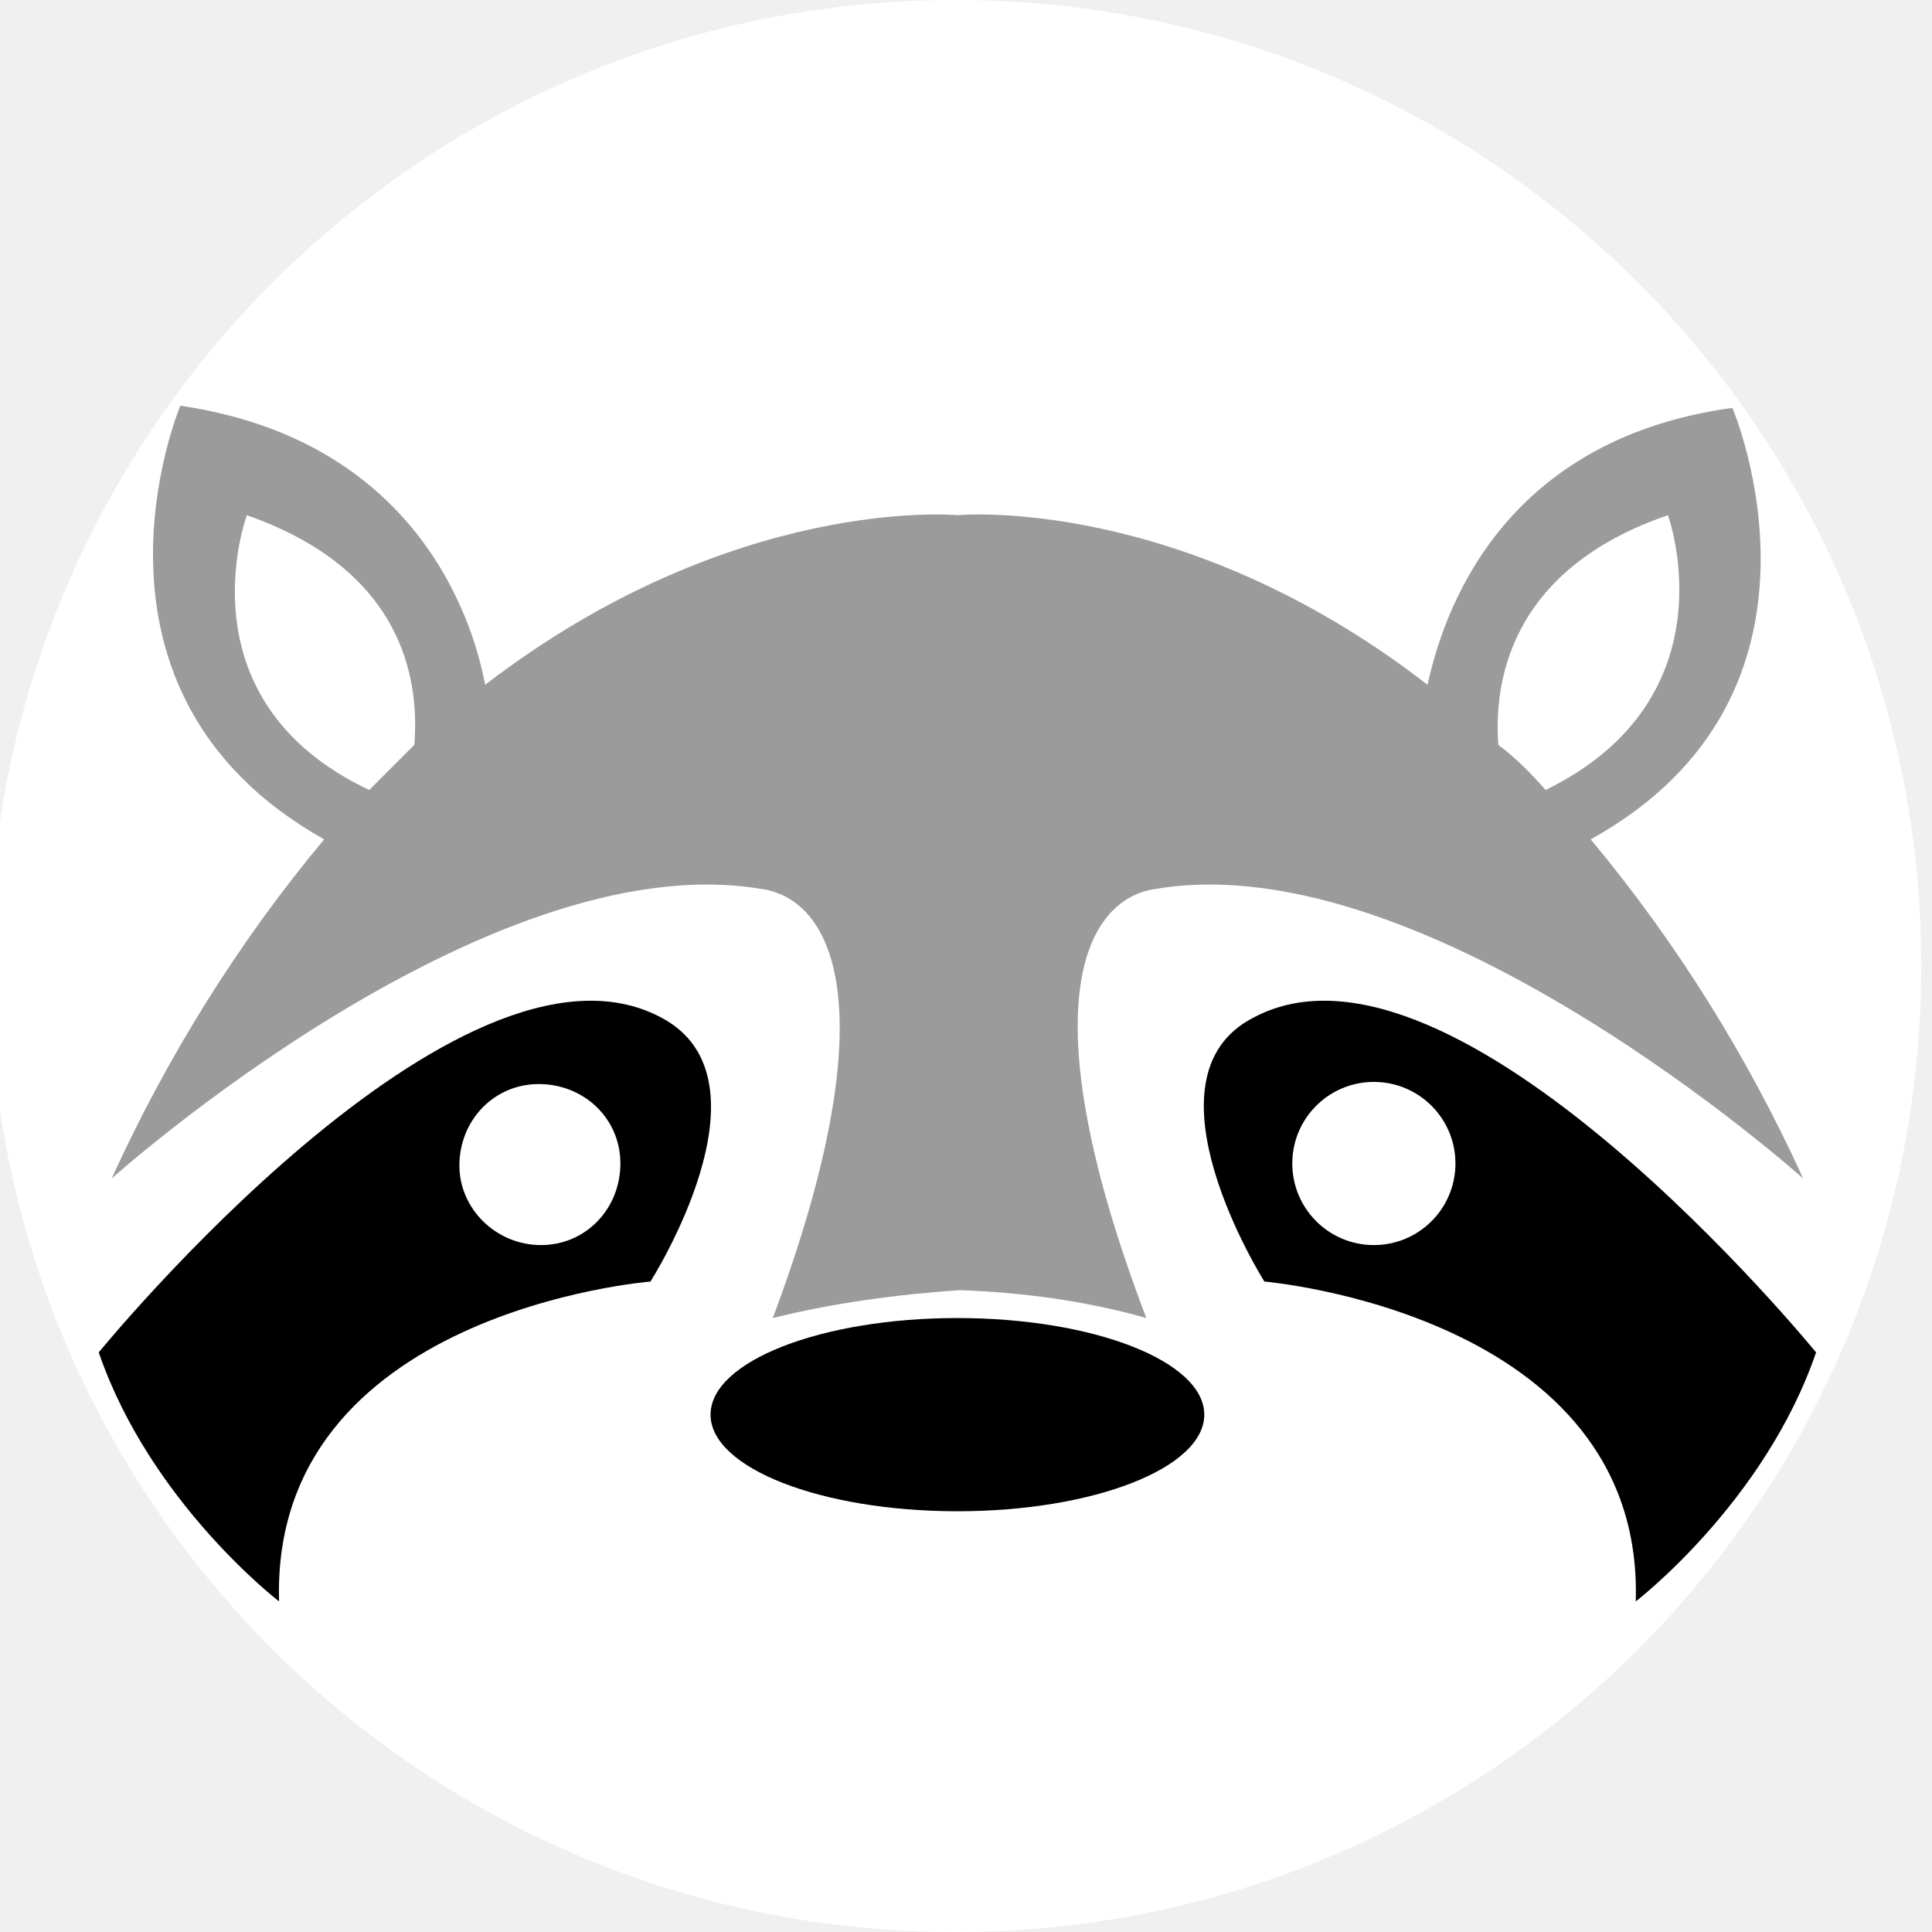
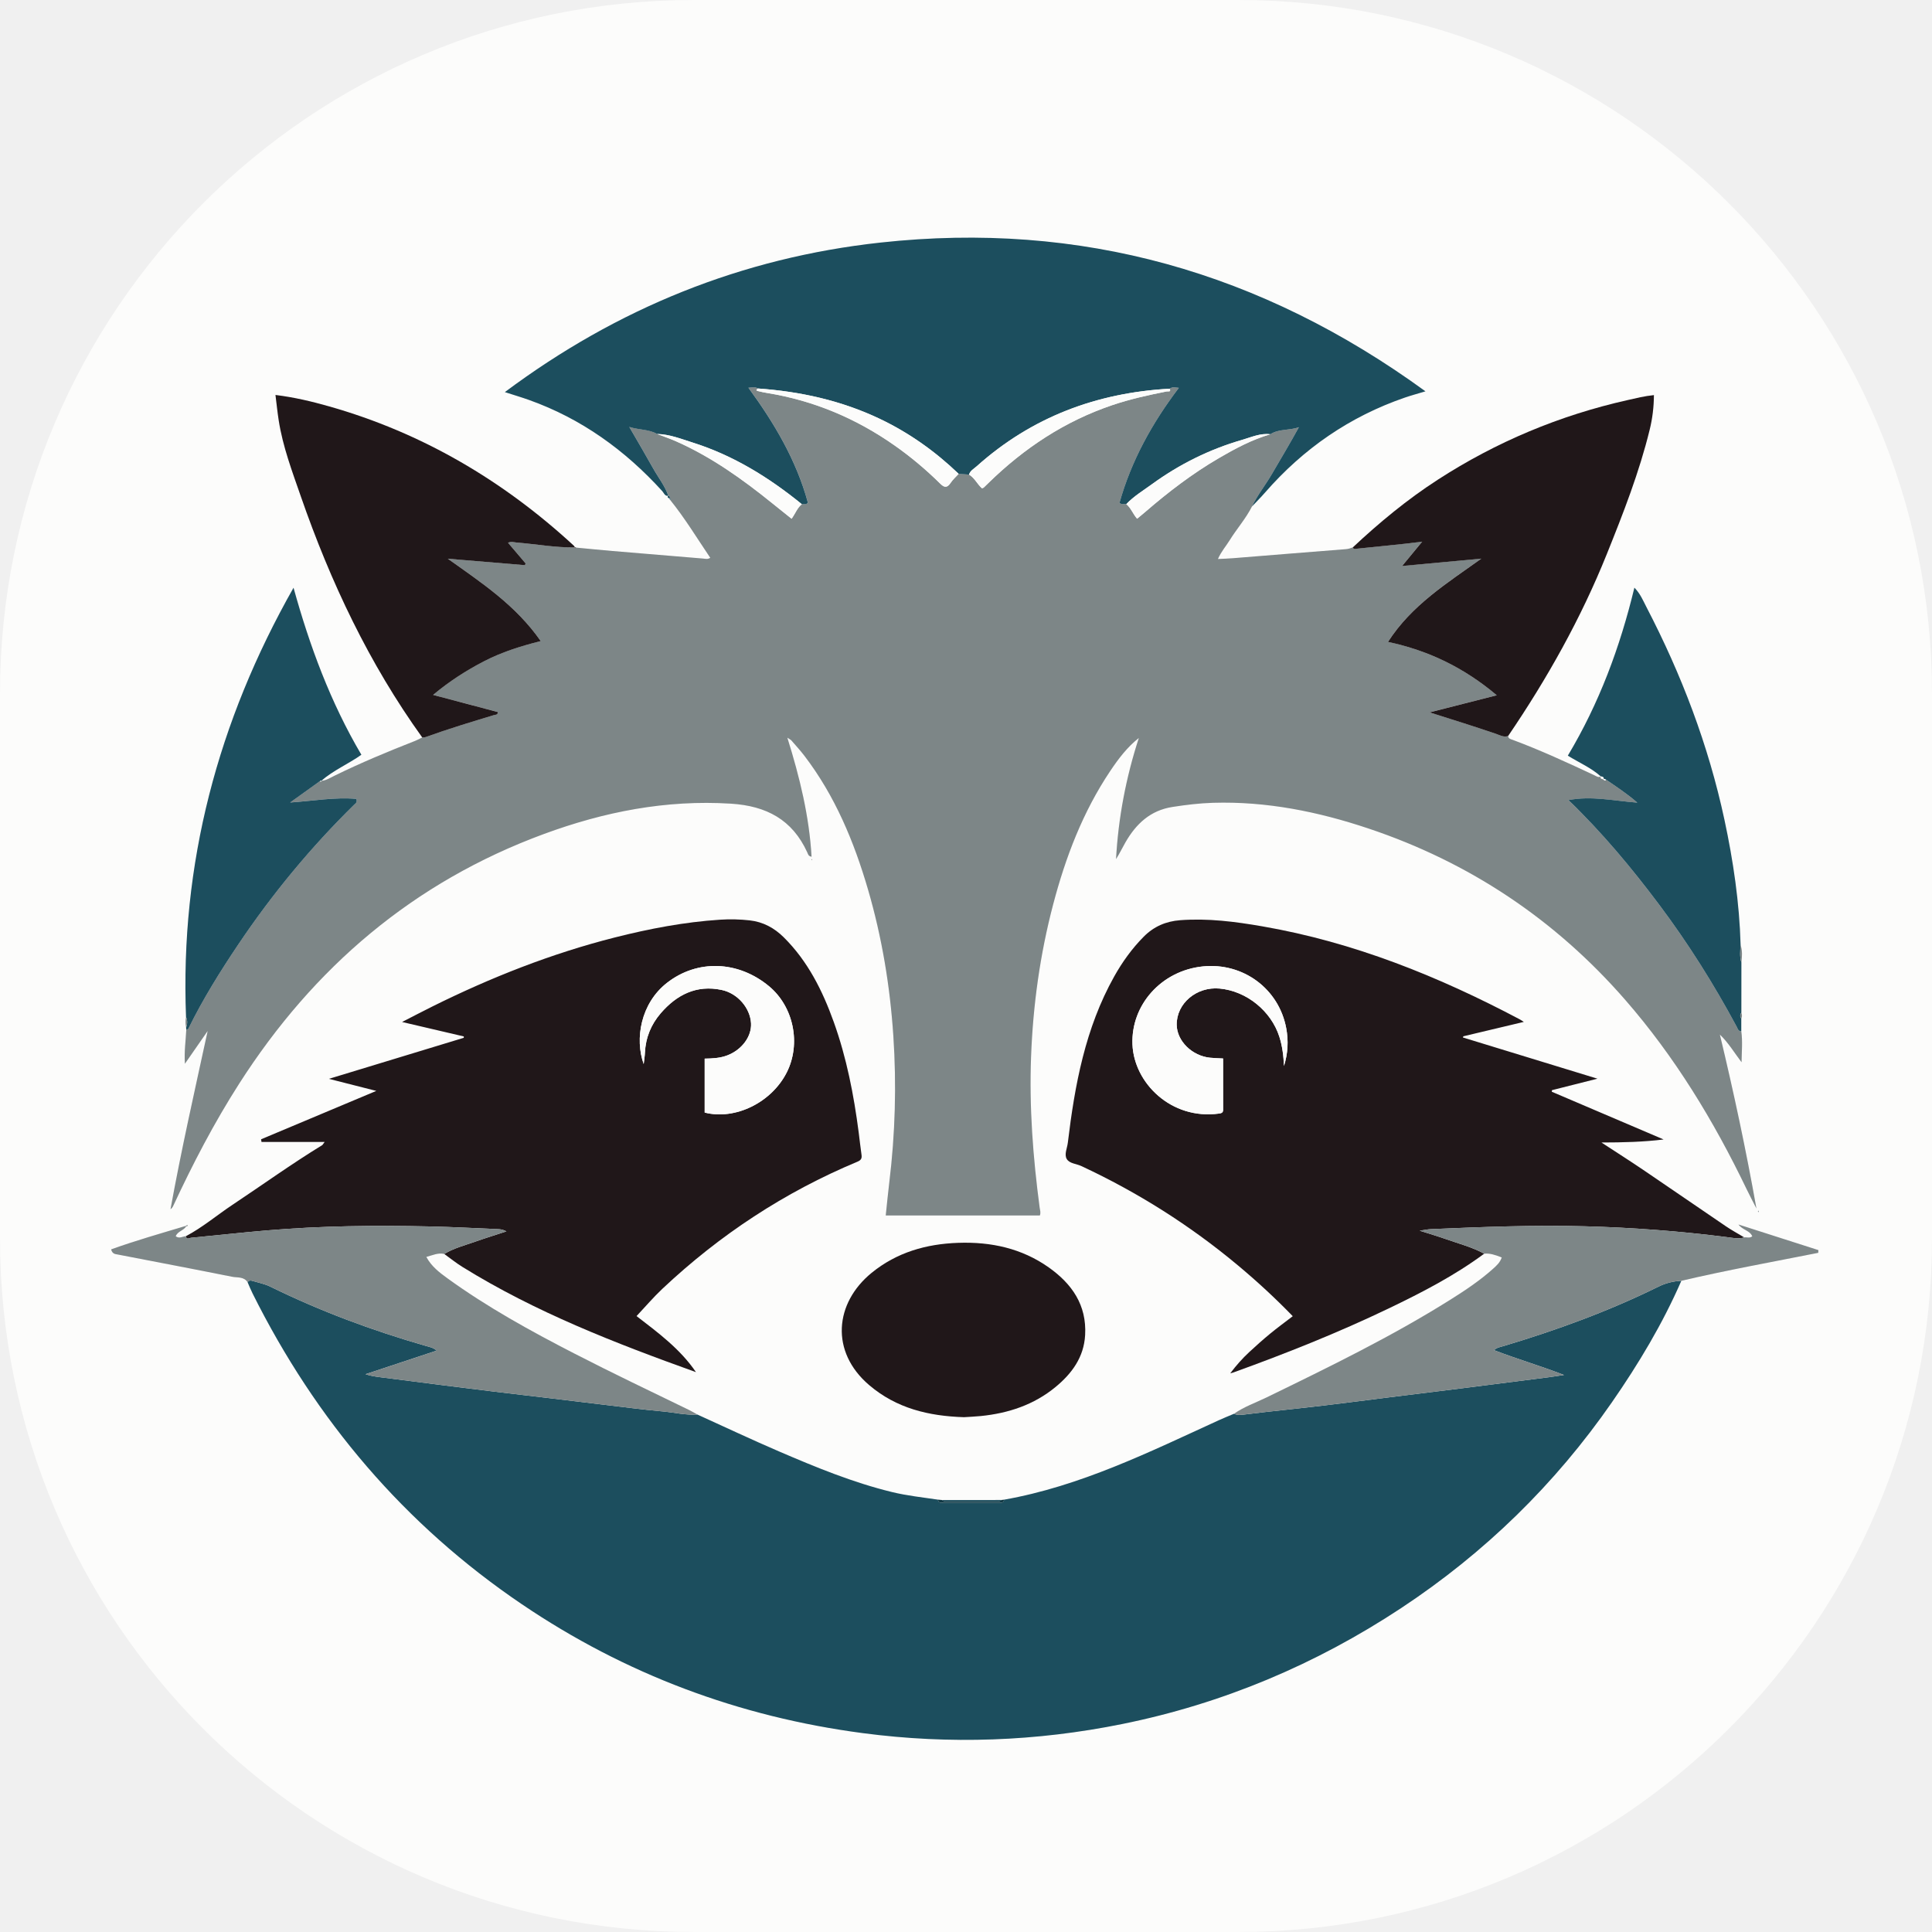
- <svg xmlns="http://www.w3.org/2000/svg" xmlns:xlink="http://www.w3.org/1999/xlink" version="1.1" id="Layer_3" x="0px" y="0px" viewBox="0 0 90 90" style="enable-background:new 0 0 90 90;" xml:space="preserve">
-   <style type="text/css">
- 	.st0{clip-path:url(#SVGID_00000078751254781880908100000005991989636719177391_);}
- 	.st1{fill:#FFFFFF;}
- 	.st2{fill:#9B9B9B;}
- </style>
-   <g>
-     <defs>
-       <circle id="SVGID_1_" cx="44.5" cy="45" r="45" />
-     </defs>
-     <clipPath id="SVGID_00000081624150110600039550000005526131801760448919_">
-       <use xlink:href="#SVGID_1_" style="overflow:visible;" />
-     </clipPath>
-     <g style="clip-path:url(#SVGID_00000081624150110600039550000005526131801760448919_);">
-       <g id="Layer_2_00000147934966336392100410000005270003806304695480_">
-         <circle class="st1" cx="44.5" cy="43.8" r="48.6" />
-         <path class="st2" d="M74.1,39.1c12.3-6.8,6.6-20.1,6.6-20.1c-10.9,1.5-13.5,9.7-14.2,12.9C55,23,44.6,24,44.6,24s-10.4-1-22,7.9     c-0.6-3.2-3.3-11.4-14.2-13c0,0-5.6,13.3,6.7,20.2c-4,4.8-7.3,10.1-9.9,15.8c0,0,17.4-15.6,30.2-13.5c3.3,0.4,6.1,5.3,0.6,20     c2.8-0.7,5.8-1.1,8.7-1.3c2.9,0.1,5.9,0.5,8.7,1.3c-5.6-14.7-2.8-19.6,0.5-20C66.6,39.3,84,54.9,84,54.9     C81.4,49.2,78.1,43.9,74.1,39.1z M11.5,24c7.7,2.7,8,8.2,7.8,10.7c-0.7,0.7-1.4,1.4-2.1,2.1C8.3,32.6,11.5,24,11.5,24z M77.7,24     c0,0,3.1,8.5-5.7,12.8c-0.7-0.8-1.4-1.5-2.2-2.1C69.6,32.1,70.1,26.6,77.7,24z" />
-         <ellipse cx="44.6" cy="65.9" rx="11.5" ry="4.5" />
-         <path d="M58.4,47.4c-5.5,2.8,0.5,12.3,0.5,12.3s17.7,1.5,17.3,14.9c0,0,6-4.6,8.4-11.6C84.6,63,67.8,42.4,58.4,47.4z M64,58     c-2.1,0-3.8-1.7-3.8-3.8c0-2.1,1.7-3.8,3.8-3.8c2.1,0,3.8,1.7,3.8,3.8c0,0,0,0,0,0C67.8,56.3,66.1,58,64,58L64,58z" />
-         <path d="M4.6,63C7,70,13,74.6,13,74.6c-0.4-13.5,17.3-14.9,17.3-14.9s6-9.4,0.5-12.3C21.4,42.4,4.6,63,4.6,63z M21.4,54.3     c0-2.1,1.6-3.8,3.7-3.8c2.1,0,3.8,1.6,3.8,3.7c0,2.1-1.6,3.8-3.7,3.8c0,0,0,0,0,0C23.1,58,21.4,56.3,21.4,54.3z" />
-         <circle class="st1" cx="178.1" cy="124.7" r="48.6" />
-       </g>
-     </g>
-   </g>
+ <svg xmlns="http://www.w3.org/2000/svg" id="Layer_1" viewBox="0 0 1341.01 1341.01">
+   <defs>
+     <style>.cls-1{fill:#1c4e5e;}.cls-1,.cls-2,.cls-3,.cls-4,.cls-5{stroke-width:0px;}.cls-2{fill:#103844;}.cls-3{fill:#201719;}.cls-4{fill:#7d8687;}.cls-5{fill:#fcfcfb;}</style>
+   </defs>
+   <path class="cls-5" d="M859.45,1341h-377.91C215.6,1341,0,1125.4,0,859.45v-377.91C0,215.6,215.6,0,481.55,0h377.91c265.95,0,481.55,215.6,481.55,481.55v377.91c0,265.95-215.6,481.55-481.55,481.55h-.01ZM464.91,346.02c-.19.35-.13.64.17.9,10.31,12.73,18.77,26.72,27.93,40.3-1.94,1.2-3.44.63-4.86.52-21.02-1.72-42.04-3.46-63.06-5.26-8.41-.72-16.81-1.57-25.21-2.36-.28-.14-.58-.21-.89-.19l.09.05c-.26-.41-.46-.89-.8-1.21-49.2-45.34-105.4-78.4-169.96-96.71-11.93-3.38-23.98-6.26-37.12-7.89.79,6.31,1.37,12.05,2.26,17.74,2.85,18.15,9.31,35.28,15.29,52.51,20.67,59.56,47.39,116.11,84.34,167.49-1.63.79-3.22,1.7-4.9,2.36-18.95,7.43-37.74,15.24-56.03,24.21-2.95,1.45-5.77,3.33-9.21,3.55,8.39-7.33,18.76-11.69,27.89-18.14-21.51-36.48-35.89-75.49-47.09-115.92-52.51,92.66-78.81,191.53-74.61,298.02-.48,2.37-.47,4.73.05,7.09l.11,1.79c-.34,7.43-1.51,14.85-.95,23.51,5.77-8.31,10.78-15.52,15.8-22.74-8.97,41.34-18.27,82.32-25.79,123.73.95-.67,1.48-1.47,1.88-2.33,13.54-29.16,28.36-57.62,45.71-84.73,51.71-80.84,121.15-140.12,211.67-173.44,41.77-15.38,84.67-23.82,129.67-21.02,24.72,1.54,42.68,11.09,53.07,33.86.49,1.07.68,2.63,2.96,2.97-1.61-28.05-8.15-54.91-16.81-82.62,1.78,1.2,2.42,1.45,2.82,1.92,3.05,3.53,6.21,6.97,9.04,10.67,21.24,27.81,34.43,59.52,44.13,92.78,9.68,33.18,15.29,67.11,17.58,101.61,2.26,34.01,1.3,67.9-2.81,101.73-.92,7.54-1.63,15.11-2.46,22.9h106.97c.77-2.01.1-3.62-.12-5.25-4.64-34.87-7.32-69.81-5.98-105.07,1.36-35.76,6.23-70.93,15.31-105.5,8.64-32.85,20.63-64.34,39.68-92.74,5.6-8.35,11.66-16.42,19.81-22.85-8.91,27.4-14.24,55.35-15.82,84.08,2.39-3.76,4.3-7.73,6.47-11.55,7.35-12.86,17.3-22.26,32.64-24.65,9.39-1.46,18.81-2.6,28.3-2.89,37.09-1.1,72.84,6.13,107.81,17.84,70.14,23.48,129.61,63.2,178.16,118.89,34.46,39.53,61.49,84,84.18,131.18,2.22,4.61,4.62,9.12,6.94,13.68-7.22-40.62-15.78-80.71-25.38-120.72,5.94,5.68,10.1,12.69,15.05,19.22.1-7.29.82-14.39-.18-21.48v-8.78c.63-1.36.62-2.72.05-4.1l.03-34.89c.52-4.09.75-8.17-.55-12.18-.82-29.39-5.1-58.37-11.26-87.04-11.09-51.67-29.76-100.62-54.1-147.44-2.29-4.41-4.18-9.21-8.36-13.48-10,41.55-24.56,80.42-46.2,116.6,7.92,4.93,16.25,8.42,22.94,14.48-1.78.92-3.17-.24-4.62-.92-18.63-8.73-37.3-17.34-56.6-24.53-1.34-.5-3.02-.72-3.17-2.69,27.08-39.8,50.53-81.57,68.51-126.31,11.39-28.34,22.54-56.76,29.79-86.51,1.87-7.67,2.84-15.54,2.89-23.79-6.54.65-12.3,2.12-18.11,3.42-47.32,10.61-91.33,29.04-132.04,55.39-21.17,13.7-40.5,29.7-58.87,46.91-1.53.58-3.01,1.09-4.72,1.23-26.18,2.04-52.35,4.2-78.52,6.29-3.21.26-6.42.35-10.36.55,2.35-5.34,5.6-8.9,8.09-12.93,4.94-8,11.27-15.07,15.54-23.52,3.04-3.23,6.19-6.36,9.1-9.7,26.59-30.5,58.77-52.75,97.11-65.93,4.29-1.48,8.69-2.65,14.22-4.32-113.79-82.8-239.28-118.44-378.37-103.24-96.1,10.51-182.67,45.57-260.61,103.78,6.28,2.03,11.54,3.59,16.7,5.43,36.4,12.98,66.72,34.87,92.57,63.32,1.16,1.28,1.72,3.59,4.2,3.26l-.09-.13c-1.07,1.48.23,1.65,1.13,2.04l-.04-.06-.02-.05ZM695.03,1041.14c-13.68,0-27.37.02-41.05.03-.97-.09-1.94-.17-2.92-.26-10.66-1.6-21.4-2.71-31.91-5.27-27.09-6.6-52.76-17.17-78.26-28.13-19.08-8.2-37.86-17.08-56.78-25.65-1.88-1.03-3.72-2.15-5.64-3.09-26.74-12.99-53.59-25.77-80.03-39.39-30.31-15.61-60.15-32.01-87.82-52.06-5.59-4.05-11.17-8.25-14.71-14.9,4.35-1.15,8.13-3.04,12.42-2.07,4.19,3,8.21,6.26,12.58,8.97,50.73,31.48,106.03,52.93,162.13,73.06-11.02-16.22-26.69-27.66-41.24-38.9,6.23-6.62,11.75-13.12,17.91-18.92,39.86-37.51,84.89-67.16,135.45-88.26,2.57-1.07,3.16-2.36,2.79-4.86-.75-5.1-1.28-10.23-1.94-15.35-3.39-26.11-8.4-51.89-17.31-76.72-7.8-21.75-18.02-42.23-34.71-58.79-6.57-6.52-14.35-10.73-23.65-11.76-6.8-.75-13.63-.92-20.47-.48-24.82,1.61-49.14,6.26-73.21,12.36-43.98,11.14-85.92,27.71-126.5,47.86-6.89,3.42-13.7,7-21.09,10.79,14.83,3.47,28.83,6.75,42.84,10.02,0,.32-.01.64-.02.96-30.8,9.37-61.59,18.74-93.61,28.48,11.44,2.91,21.67,5.51,32.91,8.37-27.43,11.52-53.71,22.55-79.99,33.59.1.61.2,1.23.3,1.84h43.83c-1.16,1.53-1.37,2.02-1.74,2.25-21.29,13.04-41.55,27.63-62.33,41.45-10.79,7.18-20.71,15.64-32.24,21.71-2.28.12-4.53,1.96-7.07.05,1.33-3.51,5.5-3.92,7.21-6.84.41-.15.83-.3,1.24-.45-.15-.19-.39-.57-.43-.55-.38.18-.72.43-1.07.66-17.35,5.23-34.79,10.17-51.8,16.29.87,3.29,2.92,3.23,4.64,3.56,26.44,5.12,52.91,10.12,79.31,15.43,3.68.74,8.26-.23,10.83,3.89,1.14,2.58,2.19,5.21,3.44,7.73,43.85,87.88,105.4,160.51,186.9,215.69,71.75,48.59,150.86,78.18,236.73,89.48,60.31,7.94,120.4,5.74,179.98-6.33,69.75-14.13,134.25-41.28,193.61-80.48,57.9-38.24,106.77-85.86,146.32-142.89,18.49-26.67,35.15-54.44,48.16-84.27,31.48-7.39,63.31-13.11,95.02-19.42.04-.63.07-1.25.11-1.88-18.24-5.85-36.49-11.69-55.49-17.78,2.92,3.93,7.95,4.1,9.59,8.21-1.95,1.51-3.84.45-5.59.74-4.26-2.57-8.65-4.94-12.76-7.73-19.13-12.97-38.14-26.12-57.28-39.08-9.25-6.26-18.68-12.26-29.11-19.08,15.27,0,29.19-.39,43.16-2.1-25.87-11.04-51.74-22.08-77.62-33.13.04-.36.09-.73.13-1.09,10.04-2.53,20.08-5.07,31.55-7.97-32.05-9.82-62.7-19.2-93.35-28.59.09-.28.19-.56.28-.84,13.75-3.27,27.5-6.54,42-9.99-1.4-.88-2.05-1.35-2.75-1.72-56.54-29.92-115.34-53.62-178.72-64.59-18.89-3.27-37.88-5.73-57.14-4.26-9.83.75-18.26,4.38-25.28,11.49-8.15,8.25-14.82,17.54-20.45,27.59-20.08,35.86-27.36,75.32-32.18,115.44-.45,3.76-2.62,8.03-.73,11.23,1.86,3.15,6.64,3.26,10.07,4.86,39.26,18.3,75.57,41.24,108.8,69.01,13.24,11.07,25.92,22.76,38,35.23-5.43,4.18-10.67,7.99-15.66,12.1-5.01,4.13-9.86,8.45-14.61,12.87-4.62,4.3-8.81,9.01-13.12,14.66,1.35-.36,1.82-.44,2.27-.61,36.49-13.22,72.54-27.53,107.55-44.34,23.07-11.08,45.79-22.77,66.44-38.08,4.26-.44,8.06,1.03,12.19,2.62-1.2,3.58-3.68,5.76-6.11,7.93-9.08,8.15-19.2,14.89-29.48,21.34-40.92,25.69-84.3,46.79-127.67,67.9-7.58,3.69-15.62,6.45-22.6,11.34-3.52,1.49-7.07,2.9-10.55,4.49-48.3,22.1-96.03,45.76-149.04,55.13-.63.07-1.27.14-1.9.21l.04.04ZM669.12,983.67c3.75-.25,7.75-.4,11.72-.8,19.08-1.93,36.76-7.76,51.72-20.07,11.36-9.34,19.76-20.63,20.63-36.13,1.17-20.82-9.19-35.57-25.23-46.93-18.77-13.29-40.13-17.87-62.84-17.08-22.18.77-42.68,6.61-60.13,20.84-25.68,20.95-28.84,54.68-1.75,77.85,18.97,16.22,41.48,21.57,65.88,22.32h0ZM1220.82,841.05c-.1-.25-.21-.51-.31-.76-.1.1-.28.21-.28.32,0,.26.07.53.11.79.16-.11.31-.23.48-.34h0ZM563.74,596.67c-.08-.13-.16-.27-.24-.4-.09.12-.28.29-.26.37.07.18.25.32.38.48.04-.15.08-.3.12-.44h0Z" />
+   <path class="cls-4" d="M1046.8,510.85c.14,1.96,1.83,2.19,3.17,2.69,19.29,7.19,37.97,15.8,56.6,24.53,1.44.68,2.83,1.84,4.62.92l-.12-.06c-.49,1.83,1.06,1.67,2.03,2.09l-.12-.09c.51.78,1.07,1.21,1.82.26,7.05,4.85,14.27,9.49,21.68,15.94-16.54-1.27-31.68-4.85-47.78-1.77,23.63,22.78,43.89,47.18,62.96,72.59,20.1,26.79,37.88,55.06,53.73,84.57.75,1.4,1.05,3.3,3.25,3.31,1,7.09.28,14.19.18,21.48-4.95-6.53-9.11-13.54-15.05-19.22,9.6,40.01,18.17,80.1,25.38,120.72-2.32-4.56-4.72-9.07-6.94-13.68-22.69-47.17-49.71-91.65-84.18-131.18-48.55-55.69-108.02-95.41-178.16-118.89-34.96-11.71-70.72-18.94-107.81-17.84-9.49.28-18.91,1.42-28.3,2.89-15.34,2.39-25.29,11.79-32.64,24.65-2.18,3.82-4.09,7.79-6.47,11.55,1.58-28.73,6.91-56.69,15.82-84.08-8.15,6.43-14.2,14.49-19.81,22.85-19.05,28.4-31.04,59.89-39.68,92.74-9.09,34.57-13.95,69.74-15.31,105.5-1.34,35.26,1.34,70.2,5.98,105.07.22,1.62.89,3.23.12,5.25h-106.97c.83-7.8,1.54-15.36,2.46-22.9,4.12-33.82,5.07-67.72,2.81-101.73-2.29-34.5-7.9-68.43-17.58-101.61-9.71-33.26-22.89-64.97-44.13-92.78-2.83-3.7-5.99-7.14-9.04-10.67-.4-.46-1.03-.72-2.82-1.92,8.66,27.72,15.2,54.57,16.81,82.62-2.27-.34-2.47-1.9-2.96-2.97-10.39-22.77-28.34-32.31-53.07-33.86-45-2.81-87.9,5.64-129.67,21.02-90.52,33.32-159.96,92.6-211.67,173.44-17.35,27.12-32.16,55.58-45.71,84.73-.4.86-.93,1.66-1.88,2.33,7.52-41.41,16.82-82.39,25.79-123.73-5.01,7.21-10.02,14.43-15.8,22.74-.56-8.66.61-16.07.95-23.51.53-.33,1.31-.54,1.55-1.02,10.04-20.49,22.13-39.8,34.83-58.69,23.45-34.88,50.15-67.13,80.15-96.61.87-.86,2.35-1.49,1.5-4.03-14.73-1.31-29.59,1.38-45.91,2.51,7.67-5.51,14.2-10.2,20.73-14.89.48.83.7.41.88-.19l-.07.07c3.44-.22,6.27-2.1,9.21-3.55,18.29-8.97,37.07-16.78,56.03-24.21,1.68-.66,3.27-1.57,4.9-2.36.81-.09,1.68-.04,2.42-.31,15.64-5.64,31.54-10.46,47.44-15.26.9-.27,2.5.09,2.65-2.06-14.7-3.9-29.45-7.81-45-11.93,11.44-9.56,23.02-16.97,35.31-23.32,12.22-6.32,25.26-10.47,39.4-14.03-17.27-24.85-41.12-40.53-64.5-57.17,17.85,1.49,35.71,2.98,53.56,4.48.14-.41.28-.83.42-1.24-4.01-4.71-8.01-9.42-12.18-14.32,2.28-1.09,4.01-.32,5.75-.18,13.57,1.1,27.03,3.58,40.71,3.42,0,0-.09-.05-.08-.05.17.67.42.94.89.19,8.4.79,16.8,1.65,25.21,2.36,21.02,1.79,42.04,3.54,63.06,5.26,1.42.12,2.92.68,4.86-.52-9.17-13.58-17.62-27.56-27.93-40.3.65-.43.65-.74-.17-.9l.04.06c.12-.95.03-1.79-1.13-2.04l.09.13c-2.38-6.97-7-12.7-10.54-19.04-5.18-9.29-10.6-18.44-16.57-28.78,7.25,2.2,13.71,1.59,19.29,4.87,4.47,1.73,9.02,3.26,13.4,5.21,24.39,10.83,45.88,26.19,66.52,42.87,4.36,3.53,8.75,7.02,13.45,10.78,2.62-3.64,3.92-7.58,7.1-10.11,1.32-.42,3.02.77,4.2-1.14-7.99-29.33-23.24-55.07-41.27-79.7,2.49-.08,4.62-.86,6.6.53-.7.61-1.9,1.3.01,1.79,2.09.54,4.21.99,6.33,1.33,32.39,5.26,61.82,17.67,88.62,36.51,11.32,7.96,21.87,16.85,31.71,26.57,2.87,2.83,4.8,2.73,7.05-.65,1.55-2.32,3.71-4.21,5.6-6.3,2.4.17,4.79.34,7.19.51,3.91,2.33,5.75,6.71,8.99,9.54.6-.23.97-.27,1.19-.48,1.1-1.02,2.15-2.08,3.22-3.12,24.83-24.29,53.12-43.02,86.21-54.19,12.31-4.15,24.93-6.93,37.64-9.45.91-.18,3.17.64,2.09-1.9,1.92-1.52,4.02-.73,6.32-.58-18.52,24.39-33,50.57-41.2,79.8,1.73,1.6,3.31.52,4.71.89,3.22,2.65,4.58,6.75,7.49,10.14,2.04-1.69,3.84-3.12,5.57-4.63,15.99-13.84,32.73-26.65,51.02-37.33,11.43-6.68,23.08-12.93,35.9-16.67,6.02-3.89,13.3-2.49,19.83-4.91-6.02,11.05-12.41,21.62-18.61,32.3-4.47,7.71-10.1,14.7-13.98,22.76-4.27,8.44-10.6,15.52-15.54,23.52-2.49,4.03-5.74,7.6-8.09,12.93,3.94-.2,7.16-.29,10.36-.55,26.17-2.1,52.34-4.25,78.52-6.29,1.71-.13,3.19-.65,4.72-1.23.5,1.25,1.56,1.02,2.53.92,11.09-1.13,22.18-2.26,33.26-3.43,3.84-.4,7.66-.92,12.39-1.49-4.81,5.83-8.96,10.85-13.94,16.88,19.27-1.79,37.12-3.44,54.98-5.1-23.66,16.99-48.33,32.17-64.77,57.8,28.69,6.11,53.17,18.22,75.49,37.04-16.35,4.16-31.5,8.02-46.64,11.88,15.64,4.95,30.82,9.68,45.9,14.81,2.73.93,5.46,2.68,8.63,1.57v.03Z" />
+   <path class="cls-1" d="M484.11,981.87c18.92,8.57,37.7,17.45,56.78,25.65,25.5,10.96,51.17,21.53,78.26,28.13,10.52,2.56,21.25,3.67,31.91,5.27.23,2.53,2.18,2.06,3.75,2.06,12.78.03,25.56.03,38.34,0,1.57,0,3.52.49,3.77-2.04,53.01-9.37,100.74-33.03,149.04-55.13,3.47-1.59,7.03-3,10.55-4.49,2.9,1.3,5.89.64,8.84.32,4.45-.48,8.89-1.09,13.34-1.59,13.19-1.47,26.4-2.83,39.58-4.4,14.99-1.78,29.96-3.75,44.94-5.62,17.61-2.2,35.23-4.35,52.84-6.57,19.59-2.47,39.17-4.98,58.75-7.49,3.61-.46,7.2-1.06,10.79-1.59-16.13-6.26-32.44-11.01-48.62-17.24,2.12-1.9,4.34-2.14,6.33-2.74,37.02-11.06,73.21-24.24,107.91-41.36,4.93-2.43,10.26-3.79,15.82-4.03-13.01,29.83-29.67,57.6-48.16,84.27-39.55,57.04-88.42,104.66-146.32,142.89-59.36,39.2-123.86,66.35-193.61,80.48-59.58,12.07-119.67,14.27-179.98,6.33-85.88-11.3-164.98-40.9-236.73-89.48-81.49-55.18-143.05-127.81-186.9-215.69-1.26-2.52-2.3-5.15-3.44-7.73.79-1.63,2.27-1.34,3.48-.97,4.12,1.25,8.37,2.04,12.3,3.97,34.71,17.06,70.81,30.47,107.96,41.14,2.36.68,4.99,1.06,7.48,3.24-16.87,5.59-33.13,10.99-49.4,16.38,3.56,1.21,6.96,1.67,10.36,2.11,14.81,1.9,29.62,3.81,44.44,5.68,11.69,1.48,23.39,2.95,35.09,4.37,12.85,1.56,25.72,3.03,38.58,4.57,12.36,1.48,24.72,3,37.08,4.47,13.52,1.6,27.01,3.4,40.56,4.62,8.09.73,16.08,2.71,24.28,2.2h0Z" />
+   <path class="cls-3" d="M129.04,858.04c11.53-6.06,21.45-14.53,32.24-21.71,20.77-13.82,41.03-28.41,62.33-41.45.37-.23.57-.72,1.74-2.25h-43.83c-.1-.61-.2-1.23-.3-1.84,26.28-11.04,52.57-22.07,79.99-33.59-11.24-2.86-21.47-5.46-32.91-8.37,32.02-9.74,62.82-19.11,93.61-28.48,0-.32.01-.64.02-.96-14-3.28-28.01-6.55-42.84-10.02,7.39-3.79,14.2-7.37,21.09-10.79,40.58-20.14,82.52-36.71,126.5-47.86,24.07-6.1,48.38-10.74,73.21-12.36,6.83-.44,13.66-.28,20.47.48,9.3,1.03,17.08,5.24,23.65,11.76,16.7,16.56,26.91,37.03,34.71,58.79,8.91,24.83,13.92,50.61,17.31,76.72.66,5.11,1.19,10.25,1.94,15.35.37,2.5-.23,3.79-2.79,4.86-50.56,21.1-95.59,50.75-135.45,88.26-6.17,5.8-11.68,12.3-17.91,18.92,14.55,11.23,30.22,22.68,41.24,38.9-56.1-20.14-111.4-41.58-162.13-73.06-4.37-2.71-8.4-5.97-12.58-8.97,6.74-4.05,14.32-5.99,21.64-8.57,7.13-2.51,14.35-4.74,21.53-7.09-1.86-1.02-3.64-1.47-5.43-1.54-15.95-.68-31.89-1.54-47.85-1.89-37.76-.84-75.5-.44-113.16,2.77-17.54,1.49-35.04,3.45-52.57,5.11-1.17.11-3.09,1.63-3.46-1.11h0ZM489.12,772.24c21.26,5.38,46.36-6.98,56.93-27.81,10.11-19.92,4.82-45.72-12.29-59.91-21.41-17.76-49.72-18.78-70.81-2.33-18.22,14.21-22.48,38.93-16.16,56.39.35-3.12.75-5.52.86-7.93.47-10.37,4.25-19.55,10.91-27.29,11.12-12.92,24.91-19.96,42.39-16.23,11.16,2.38,19.79,12.67,20.34,23.17.48,9.1-6.29,18.3-16.4,22.21-5,1.93-10.29,2.2-15.78,2.28v37.44h0Z" />
+   <path class="cls-3" d="M1030.19,870.18c-20.65,15.31-43.37,27-66.44,38.08-35.01,16.81-71.05,31.13-107.55,44.34-.45.16-.92.25-2.27.61,4.3-5.66,8.49-10.37,13.12-14.66,4.75-4.42,9.6-8.74,14.61-12.87,4.99-4.11,10.23-7.92,15.66-12.1-12.08-12.47-24.75-24.17-38-35.23-33.23-27.77-69.54-50.71-108.8-69.01-3.43-1.6-8.21-1.71-10.07-4.86-1.89-3.2.28-7.47.73-11.23,4.82-40.12,12.1-79.58,32.18-115.44,5.63-10.05,12.3-19.35,20.45-27.59,7.02-7.11,15.45-10.74,25.28-11.49,19.26-1.47,38.25.99,57.14,4.26,63.38,10.97,122.18,34.67,178.72,64.59.7.37,1.34.84,2.75,1.72-14.5,3.45-28.25,6.72-42,9.99-.09.28-.19.56-.28.84,30.65,9.39,61.3,18.78,93.35,28.59-11.47,2.9-21.51,5.43-31.55,7.97-.04.36-.09.73-.13,1.09,25.87,11.04,51.74,22.08,77.62,33.13-13.96,1.71-27.89,2.09-43.16,2.1,10.42,6.82,19.86,12.81,29.11,19.08,19.14,12.96,38.15,26.11,57.28,39.08,4.11,2.79,8.5,5.16,12.76,7.73-4.13,1.25-8.3.27-12.34-.24-32.7-4.16-65.52-6.62-98.46-7.49-35.63-.95-71.23.47-106.81,1.99-2.08.09-4.15.57-7.66,1.07,7.08,2.26,12.79,3.94,18.4,5.92,8.88,3.13,18.05,5.51,26.39,10.05l-.03-.02ZM848.95,734.7c-3.75-.21-6.41-.26-9.05-.53-12.51-1.26-22.99-11.64-23.14-22.83-.19-14.85,13.76-26.66,29.77-25.19,18.7,1.72,35.78,15.56,41.5,33.52,2.09,6.58,2.9,13.35,3.18,20.23,2.77-8.64,3.2-17.47,1.58-26.18-5.11-27.47-30.01-45.79-57.93-42.92-28.79,2.96-49.86,26.77-48.81,54.09,1.03,26.8,26.91,52.57,60.03,48.05,1.6-.22,2.91-.51,2.9-2.6-.04-11.79-.02-23.58-.02-35.64h-.01Z" />
+   <path class="cls-1" d="M672.59,329.41c-2.4-.17-4.79-.34-7.19-.51-16.28-15.62-34.47-28.56-54.86-38.24-26.71-12.68-55.09-18.94-84.47-21.01-1.98-1.39-4.11-.61-6.6-.53,18.03,24.63,33.28,50.37,41.27,79.7-1.18,1.91-2.87.71-4.2,1.14-22.81-18.56-47.49-33.84-75.73-42.77-8.09-2.56-16.05-5.76-24.73-5.97-5.58-3.28-12.03-2.66-19.29-4.87,5.97,10.34,11.39,19.49,16.57,28.78,3.53,6.33,8.16,12.07,10.54,19.04-2.48.33-3.04-1.98-4.2-3.26-25.84-28.45-56.16-50.34-92.57-63.32-5.16-1.84-10.42-3.4-16.7-5.43,77.94-58.2,164.51-93.27,260.61-103.78,139.09-15.21,264.58,20.44,378.37,103.24-5.53,1.67-9.93,2.85-14.22,4.32-38.33,13.18-70.52,35.43-97.11,65.93-2.91,3.34-6.06,6.47-9.1,9.7,3.88-8.06,9.51-15.05,13.98-22.76,6.19-10.68,12.59-21.24,18.61-32.3-6.54,2.42-13.82,1.01-19.83,4.91-6.97-.91-13.27,2.07-19.62,3.9-22.6,6.54-43.47,16.89-62.52,30.74-6.08,4.42-12.59,8.33-17.84,13.84-1.4-.37-2.98.71-4.71-.89,8.19-29.23,22.68-55.41,41.2-79.8-2.3-.15-4.4-.94-6.32.58-50.76,2.81-95.87,19.71-134.02,53.87-1.93,1.73-4.47,2.98-5.32,5.74h0Z" />
+   <path class="cls-3" d="M1046.8,510.85c-3.16,1.11-5.89-.64-8.63-1.57-15.07-5.13-30.26-9.87-45.9-14.81,15.14-3.86,30.29-7.71,46.64-11.88-22.32-18.82-46.8-30.93-75.49-37.04,16.44-25.63,41.11-40.8,64.77-57.8-17.85,1.66-35.71,3.31-54.98,5.1,4.98-6.03,9.13-11.05,13.94-16.88-4.73.57-8.56,1.08-12.39,1.49-11.09,1.17-22.17,2.3-33.26,3.43-.97.1-2.03.33-2.53-.92,18.37-17.21,37.7-33.21,58.87-46.91,40.71-26.35,84.72-44.78,132.04-55.39,5.81-1.3,11.56-2.77,18.11-3.42-.05,8.25-1.02,16.11-2.89,23.79-7.25,29.75-18.4,58.17-29.79,86.51-17.98,44.74-41.42,86.51-68.51,126.31h0Z" />
+   <path class="cls-3" d="M399.08,379.97c-13.68.16-27.14-2.32-40.71-3.42-1.74-.14-3.47-.91-5.75.18,4.17,4.9,8.17,9.61,12.18,14.32-.14.41-.28.83-.42,1.24-17.85-1.49-35.71-2.98-53.56-4.48,23.38,16.64,47.23,32.33,64.5,57.17-14.14,3.56-27.18,7.71-39.4,14.03-12.29,6.36-23.86,13.76-35.31,23.32,15.55,4.12,30.3,8.03,45,11.93-.15,2.15-1.75,1.78-2.65,2.06-15.91,4.8-31.81,9.62-47.44,15.26-.75.27-1.61.21-2.42.31-36.96-51.38-63.67-107.93-84.34-167.49-5.98-17.23-12.45-34.36-15.29-52.51-.89-5.69-1.47-11.43-2.26-17.74,13.13,1.62,25.19,4.5,37.12,7.89,64.56,18.32,120.77,51.38,169.96,96.71.35.32.54.81.8,1.21h0Z" />
+   <path class="cls-4" d="M1030.19,870.18c-8.34-4.55-17.51-6.92-26.39-10.05-5.61-1.98-11.32-3.65-18.4-5.92,3.51-.5,5.58-.98,7.66-1.07,35.59-1.52,71.18-2.94,106.81-1.99,32.94.88,65.76,3.33,98.46,7.49,4.04.51,8.2,1.49,12.34.24,1.75-.28,3.64.77,5.59-.74-1.65-4.11-6.68-4.28-9.59-8.21,19.01,6.09,37.25,11.94,55.49,17.78-.04.63-.07,1.25-.11,1.88-31.71,6.31-63.54,12.03-95.02,19.42-5.55.24-10.88,1.59-15.82,4.03-34.7,17.12-70.89,30.3-107.91,41.36-1.99.59-4.21.84-6.33,2.74,16.18,6.23,32.49,10.99,48.62,17.24-3.6.53-7.19,1.12-10.79,1.59-19.58,2.52-39.16,5.03-58.75,7.49-17.61,2.22-35.23,4.37-52.84,6.57-14.98,1.87-29.95,3.84-44.94,5.62-13.18,1.57-26.39,2.92-39.58,4.4-4.45.5-8.89,1.11-13.34,1.59-2.95.32-5.94.98-8.84-.32,6.97-4.89,15.02-7.66,22.6-11.34,43.37-21.1,86.75-42.2,127.67-67.9,10.28-6.46,20.4-13.2,29.48-21.34,2.42-2.17,4.91-4.35,6.11-7.93-4.13-1.59-7.93-3.06-12.19-2.62h.01Z" />
+   <path class="cls-4" d="M129.04,858.04c.37,2.74,2.29,1.22,3.46,1.11,17.53-1.67,35.03-3.62,52.57-5.11,37.66-3.21,75.4-3.61,113.16-2.77,15.95.36,31.9,1.21,47.85,1.89,1.79.08,3.57.52,5.43,1.54-7.18,2.35-14.41,4.58-21.53,7.09-7.32,2.58-14.9,4.53-21.64,8.57-4.29-.97-8.07.92-12.42,2.07,3.54,6.65,9.13,10.85,14.71,14.9,27.67,20.05,57.51,36.45,87.82,52.06,26.44,13.62,53.28,26.39,80.03,39.39,1.93.94,3.76,2.06,5.64,3.09-8.2.51-16.19-1.47-24.28-2.2-13.55-1.22-27.05-3.02-40.56-4.62-12.36-1.46-24.72-2.99-37.08-4.47-12.86-1.53-25.72-3.01-38.58-4.57-11.7-1.42-23.4-2.89-35.09-4.37-14.82-1.88-29.63-3.78-44.44-5.68-3.4-.44-6.79-.9-10.36-2.11,16.26-5.39,32.53-10.79,49.4-16.38-2.49-2.18-5.12-2.56-7.48-3.24-37.15-10.67-73.25-24.08-107.96-41.14-3.92-1.93-8.18-2.72-12.3-3.97-1.21-.37-2.69-.66-3.48.97-2.57-4.12-7.14-3.15-10.83-3.89-26.4-5.31-52.87-10.3-79.31-15.43-1.72-.33-3.77-.28-4.64-3.56,17.01-6.13,34.45-11.07,51.8-16.29l.26.34c-1.72,2.91-5.89,3.31-7.22,6.83,2.54,1.91,4.79.07,7.07-.05h0Z" />
+   <path class="cls-1" d="M1208.63,715.82c-2.19-.01-2.49-1.91-3.25-3.31-15.85-29.5-33.63-57.78-53.73-84.57-19.07-25.41-39.33-49.8-62.96-72.59,16.1-3.09,31.24.49,47.78,1.77-7.41-6.45-14.63-11.09-21.68-15.94-.62-.01-1.1-1-1.82-.26l.12.09c.32-1.67-.77-1.95-2.03-2.09l.12.06c-6.69-6.05-15.02-9.55-22.94-14.48,21.65-36.17,36.2-75.05,46.2-116.6,4.18,4.27,6.06,9.07,8.36,13.48,24.34,46.82,43.01,95.77,54.1,147.44,6.16,28.68,10.43,57.65,11.26,87.04-.24,4.08-.75,8.17.55,12.18l-.03,34.89c-1,1.35-1.01,2.72-.05,4.1v8.78h0Z" />
+   <path class="cls-1" d="M222.14,542.13c-6.53,4.69-13.06,9.38-20.73,14.89,16.32-1.13,31.18-3.83,45.91-2.51.85,2.53-.63,3.17-1.5,4.03-30,29.48-56.69,61.73-80.15,96.61-12.7,18.89-24.79,38.2-34.83,58.69-.23.48-1.02.69-1.55,1.02-.04-.6-.07-1.19-.11-1.79.96-2.37,1.01-4.73-.05-7.09-4.2-106.49,22.1-205.36,74.61-298.02,11.2,40.43,25.59,79.44,47.09,115.92-9.13,6.45-19.51,10.81-27.89,18.14l.07-.07c-.31,0-.6.06-.88.19h0Z" />
+   <path class="cls-3" d="M669.12,983.67c-24.4-.75-46.91-6.1-65.88-22.32-27.09-23.16-23.93-56.89,1.75-77.85,17.45-14.24,37.95-20.08,60.13-20.84,22.7-.79,44.06,3.79,62.84,17.08,16.05,11.36,26.41,26.11,25.23,46.93-.87,15.5-9.28,26.78-20.63,36.13-14.97,12.31-32.64,18.14-51.72,20.07-3.97.4-7.97.55-11.72.8Z" />
+   <path class="cls-2" d="M696.93,1040.94c-.25,2.54-2.2,2.04-3.77,2.04-12.78.03-25.56.02-38.34,0-1.57,0-3.52.47-3.75-2.06.97.09,1.95.17,2.92.26.88,1,2.07.88,3.21.88h34.64c1.14,0,2.34.11,3.19-.91.63-.07,1.27-.14,1.9-.21Z" />
+   <path class="cls-1" d="M695.03,1041.14c-.86,1.03-2.05.91-3.19.91h-34.64c-1.14,0-2.34.12-3.21-.88,13.68,0,27.37-.02,41.05-.03h0Z" />
+   <path class="cls-4" d="M1208.71,668.06c-1.31-4.01-.79-8.1-.55-12.18,1.3,4.01,1.07,8.09.55,12.18Z" />
+   <path class="cls-4" d="M129.14,705.97c1.06,2.36,1.01,4.72.05,7.09-.53-2.36-.53-4.72-.05-7.09Z" />
+   <path class="cls-4" d="M1208.63,707.05c-.96-1.38-.95-2.74.05-4.1.57,1.37.58,2.74-.05,4.1Z" />
+   <path class="cls-4" d="M1220.81,841.05c-.16.12-.32.23-.48.34-.04-.26-.12-.53-.11-.79,0-.11.18-.21.28-.32.1.25.21.51.31.76h0Z" />
+   <path class="cls-4" d="M128.93,850.92c.35-.23.69-.48,1.07-.66.05-.02.28.36.43.55-.41.15-.83.3-1.24.45l-.26-.34Z" />
+   <path class="cls-1" d="M463.83,344.04c1.16.24,1.24,1.09,1.13,2.04-.9-.39-2.2-.56-1.13-2.04Z" />
+   <path class="cls-4" d="M563.74,596.67c-.04.15-.08.3-.12.44-.13-.16-.31-.3-.38-.48-.03-.08.16-.24.26-.37.08.13.16.27.24.4h0Z" />
+   <path class="cls-3" d="M399.89,380.11c-.47.74-.73.48-.89-.19.31-.01.61.05.89.19Z" />
+   <path class="cls-1" d="M464.91,346.02c.82.15.82.46.17.9-.3-.25-.36-.55-.17-.9Z" />
+   <path class="cls-5" d="M672.59,329.41c.85-2.76,3.38-4,5.32-5.74,38.15-34.16,83.26-51.06,134.02-53.87,1.07,2.55-1.19,1.72-2.09,1.9-12.7,2.53-25.33,5.3-37.64,9.45-33.09,11.17-61.39,29.9-86.21,54.19-1.07,1.05-2.13,2.11-3.22,3.12-.22.21-.6.25-1.19.48-3.24-2.83-5.07-7.21-8.99-9.54h0Z" />
+   <path class="cls-5" d="M526.08,269.65c29.38,2.07,57.76,8.33,84.47,21.01,20.38,9.68,38.57,22.62,54.86,38.24-1.89,2.08-4.06,3.98-5.6,6.3-2.26,3.38-4.18,3.49-7.05.65-9.84-9.72-20.38-18.61-31.71-26.57-26.8-18.84-56.23-31.25-88.62-36.51-2.13-.35-4.25-.79-6.33-1.33-1.91-.49-.72-1.18-.01-1.79h-.01Z" />
+   <path class="cls-5" d="M781.77,349.91c5.25-5.5,11.76-9.42,17.84-13.84,19.05-13.85,39.92-24.19,62.52-30.74,6.35-1.84,12.65-4.81,19.62-3.9-12.81,3.73-24.46,9.99-35.9,16.67-18.29,10.68-35.03,23.49-51.02,37.33-1.74,1.5-3.54,2.94-5.57,4.63-2.91-3.39-4.27-7.49-7.49-10.14h0Z" />
+   <path class="cls-5" d="M456.09,301.22c8.67.2,16.64,3.41,24.73,5.97,28.24,8.92,52.92,24.21,75.73,42.77-3.17,2.53-4.47,6.48-7.1,10.12-4.69-3.76-9.09-7.25-13.45-10.78-20.63-16.68-42.13-32.03-66.52-42.87-4.37-1.94-8.93-3.48-13.4-5.21h0Z" />
+   <path class="cls-5" d="M1111.06,538.92c1.25.13,2.35.42,2.03,2.09-.96-.42-2.51-.26-2.03-2.09Z" />
+   <path class="cls-5" d="M1112.97,540.92c.73-.74,1.2.25,1.82.26-.76.95-1.31.52-1.82-.26Z" />
+   <path class="cls-5" d="M222.14,542.13c.28-.13.57-.19.88-.19-.18.6-.4,1.01-.88.19Z" />
+   <path class="cls-5" d="M489.12,772.24v-37.44c5.49-.09,10.78-.35,15.78-2.28,10.11-3.91,16.87-13.11,16.4-22.21-.55-10.51-9.18-20.79-20.34-23.17-17.48-3.73-31.27,3.31-42.39,16.23-6.66,7.73-10.44,16.91-10.91,27.29-.11,2.41-.51,4.81-.86,7.93-6.32-17.46-2.06-42.18,16.16-56.39,21.09-16.45,49.4-15.43,70.81,2.33,17.11,14.19,22.4,39.99,12.29,59.91-10.57,20.82-35.67,33.19-56.93,27.81h-.01Z" />
+   <path class="cls-5" d="M848.95,734.7c0,12.07-.02,23.85.02,35.64,0,2.09-1.3,2.38-2.9,2.6-33.12,4.52-59-21.25-60.03-48.05-1.05-27.32,20.02-51.13,48.81-54.09,27.92-2.87,52.82,15.45,57.93,42.92,1.62,8.71,1.19,17.54-1.58,26.18-.28-6.88-1.09-13.65-3.18-20.23-5.71-17.96-22.79-31.8-41.5-33.52-16.01-1.47-29.96,10.34-29.77,25.19.14,11.19,10.63,21.57,23.14,22.83,2.64.27,5.3.32,9.05.53h.01Z" />
</svg>
